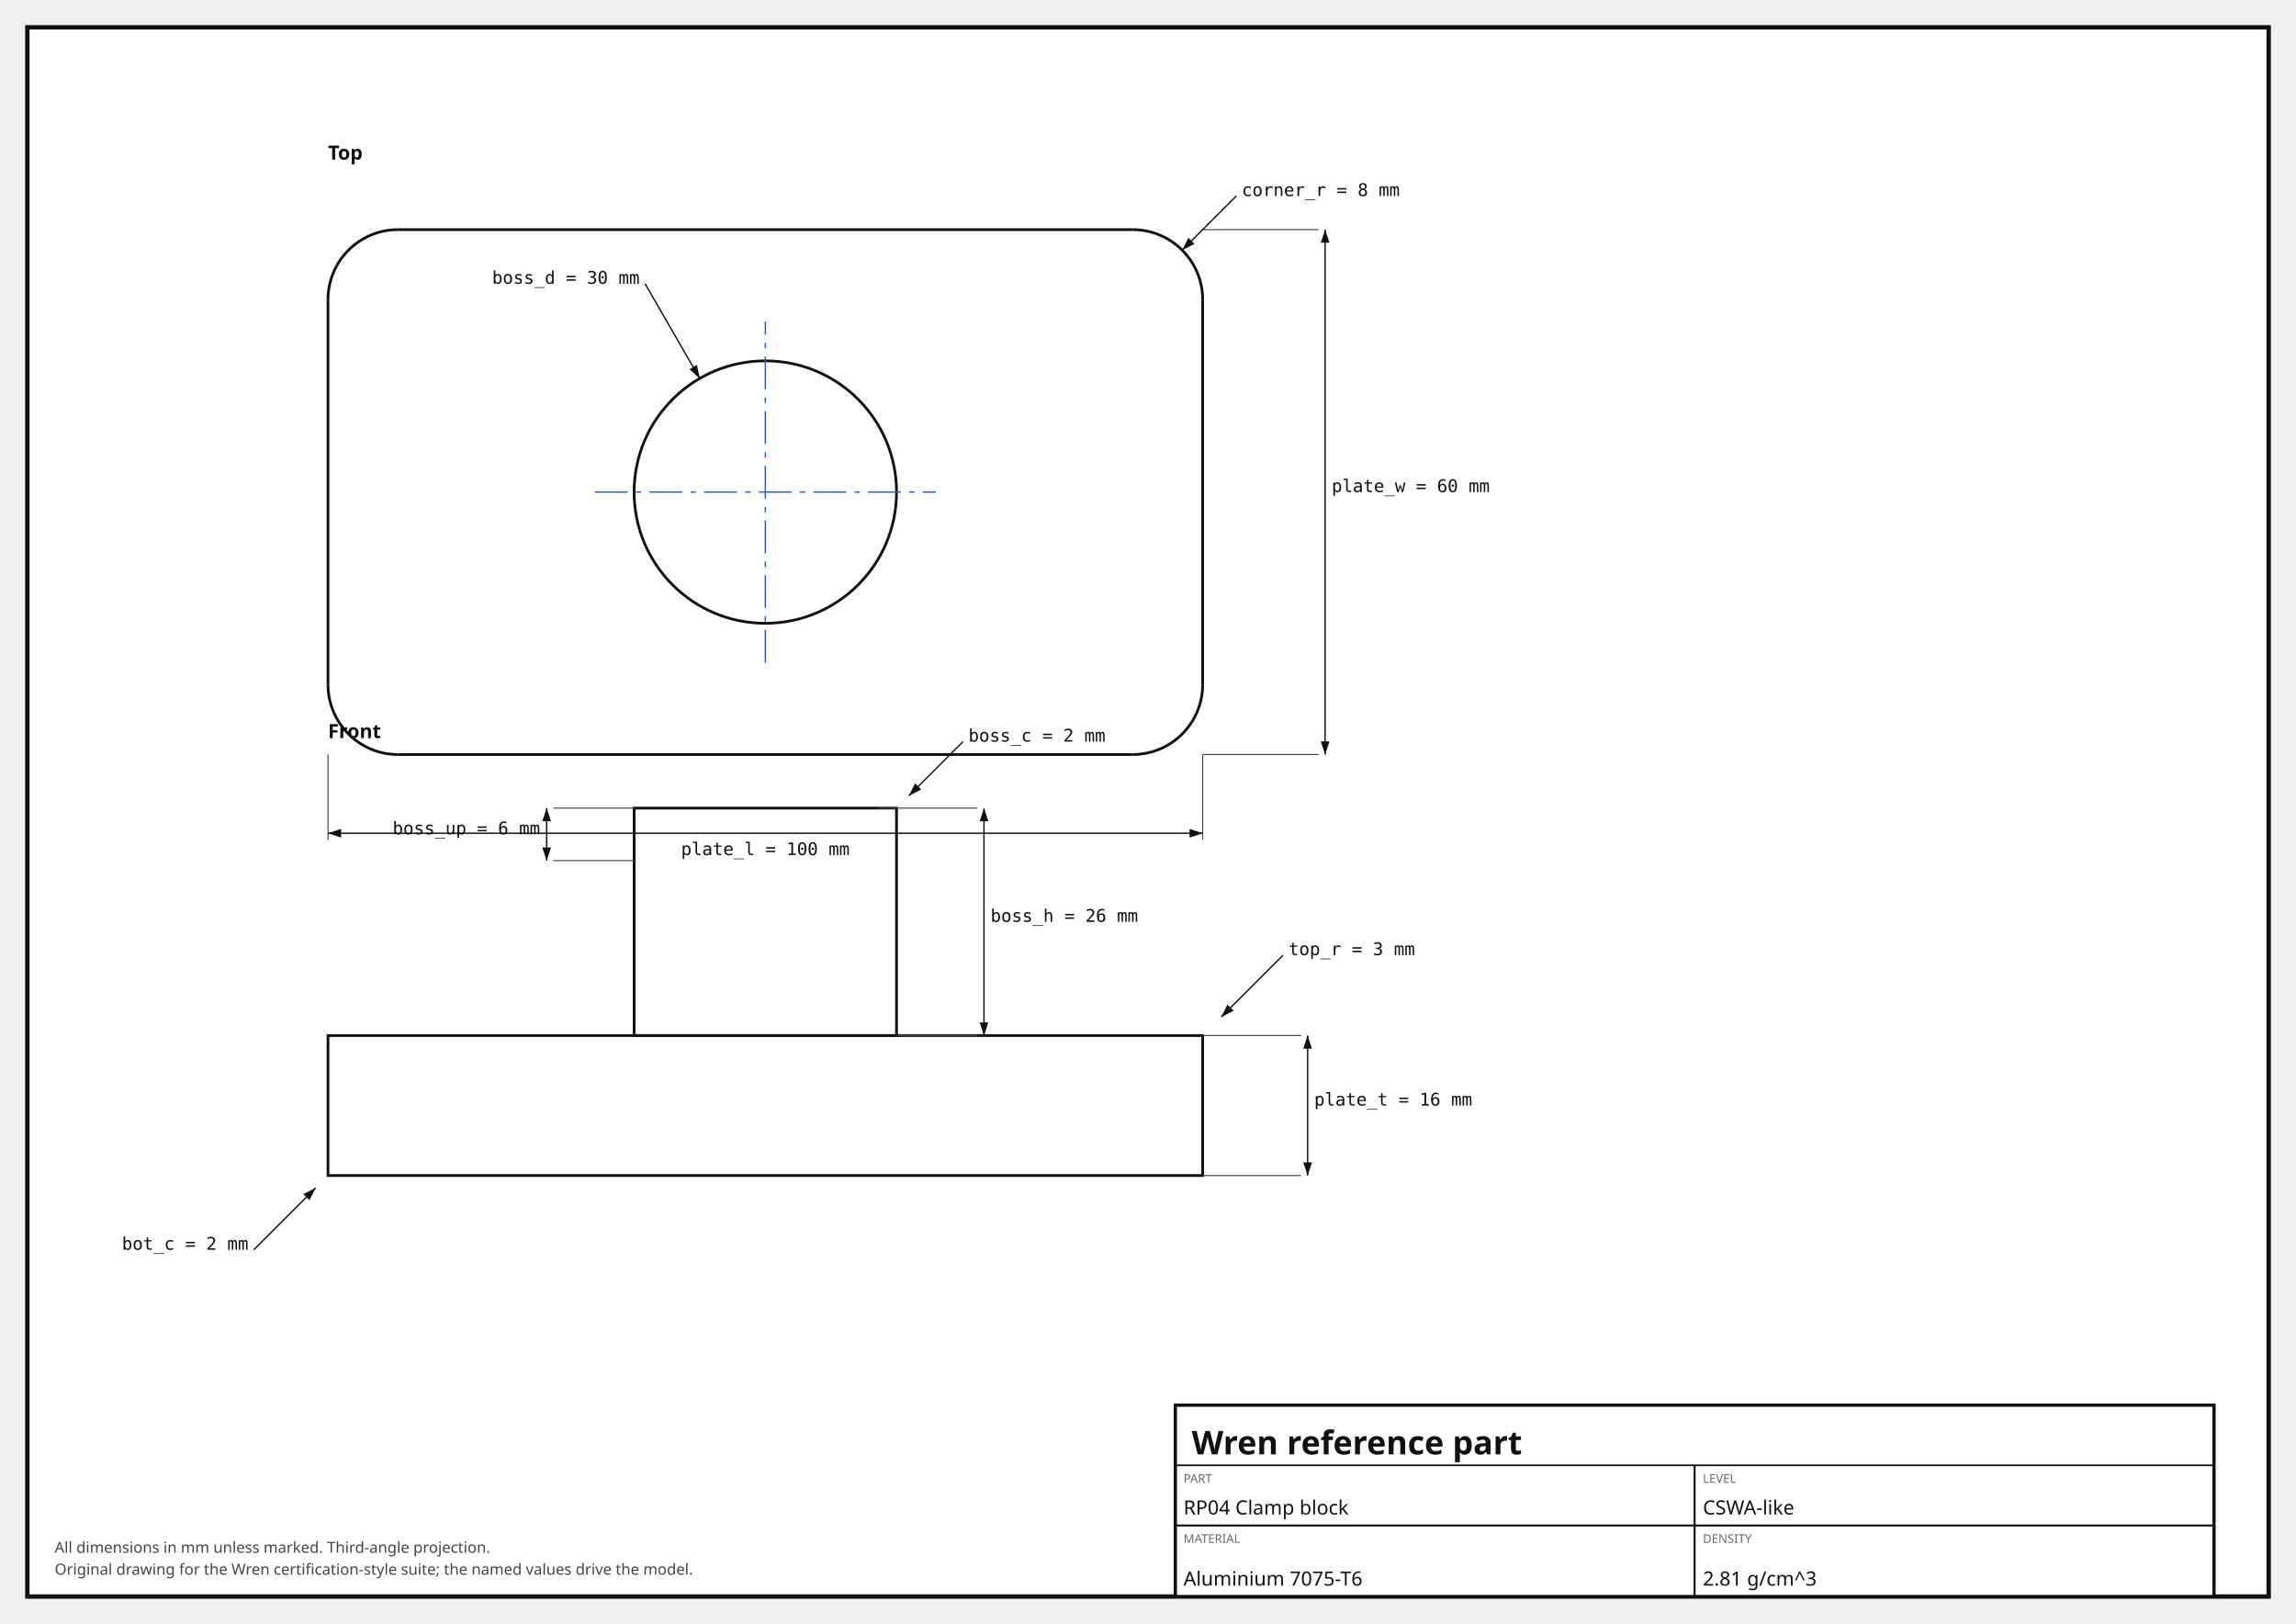
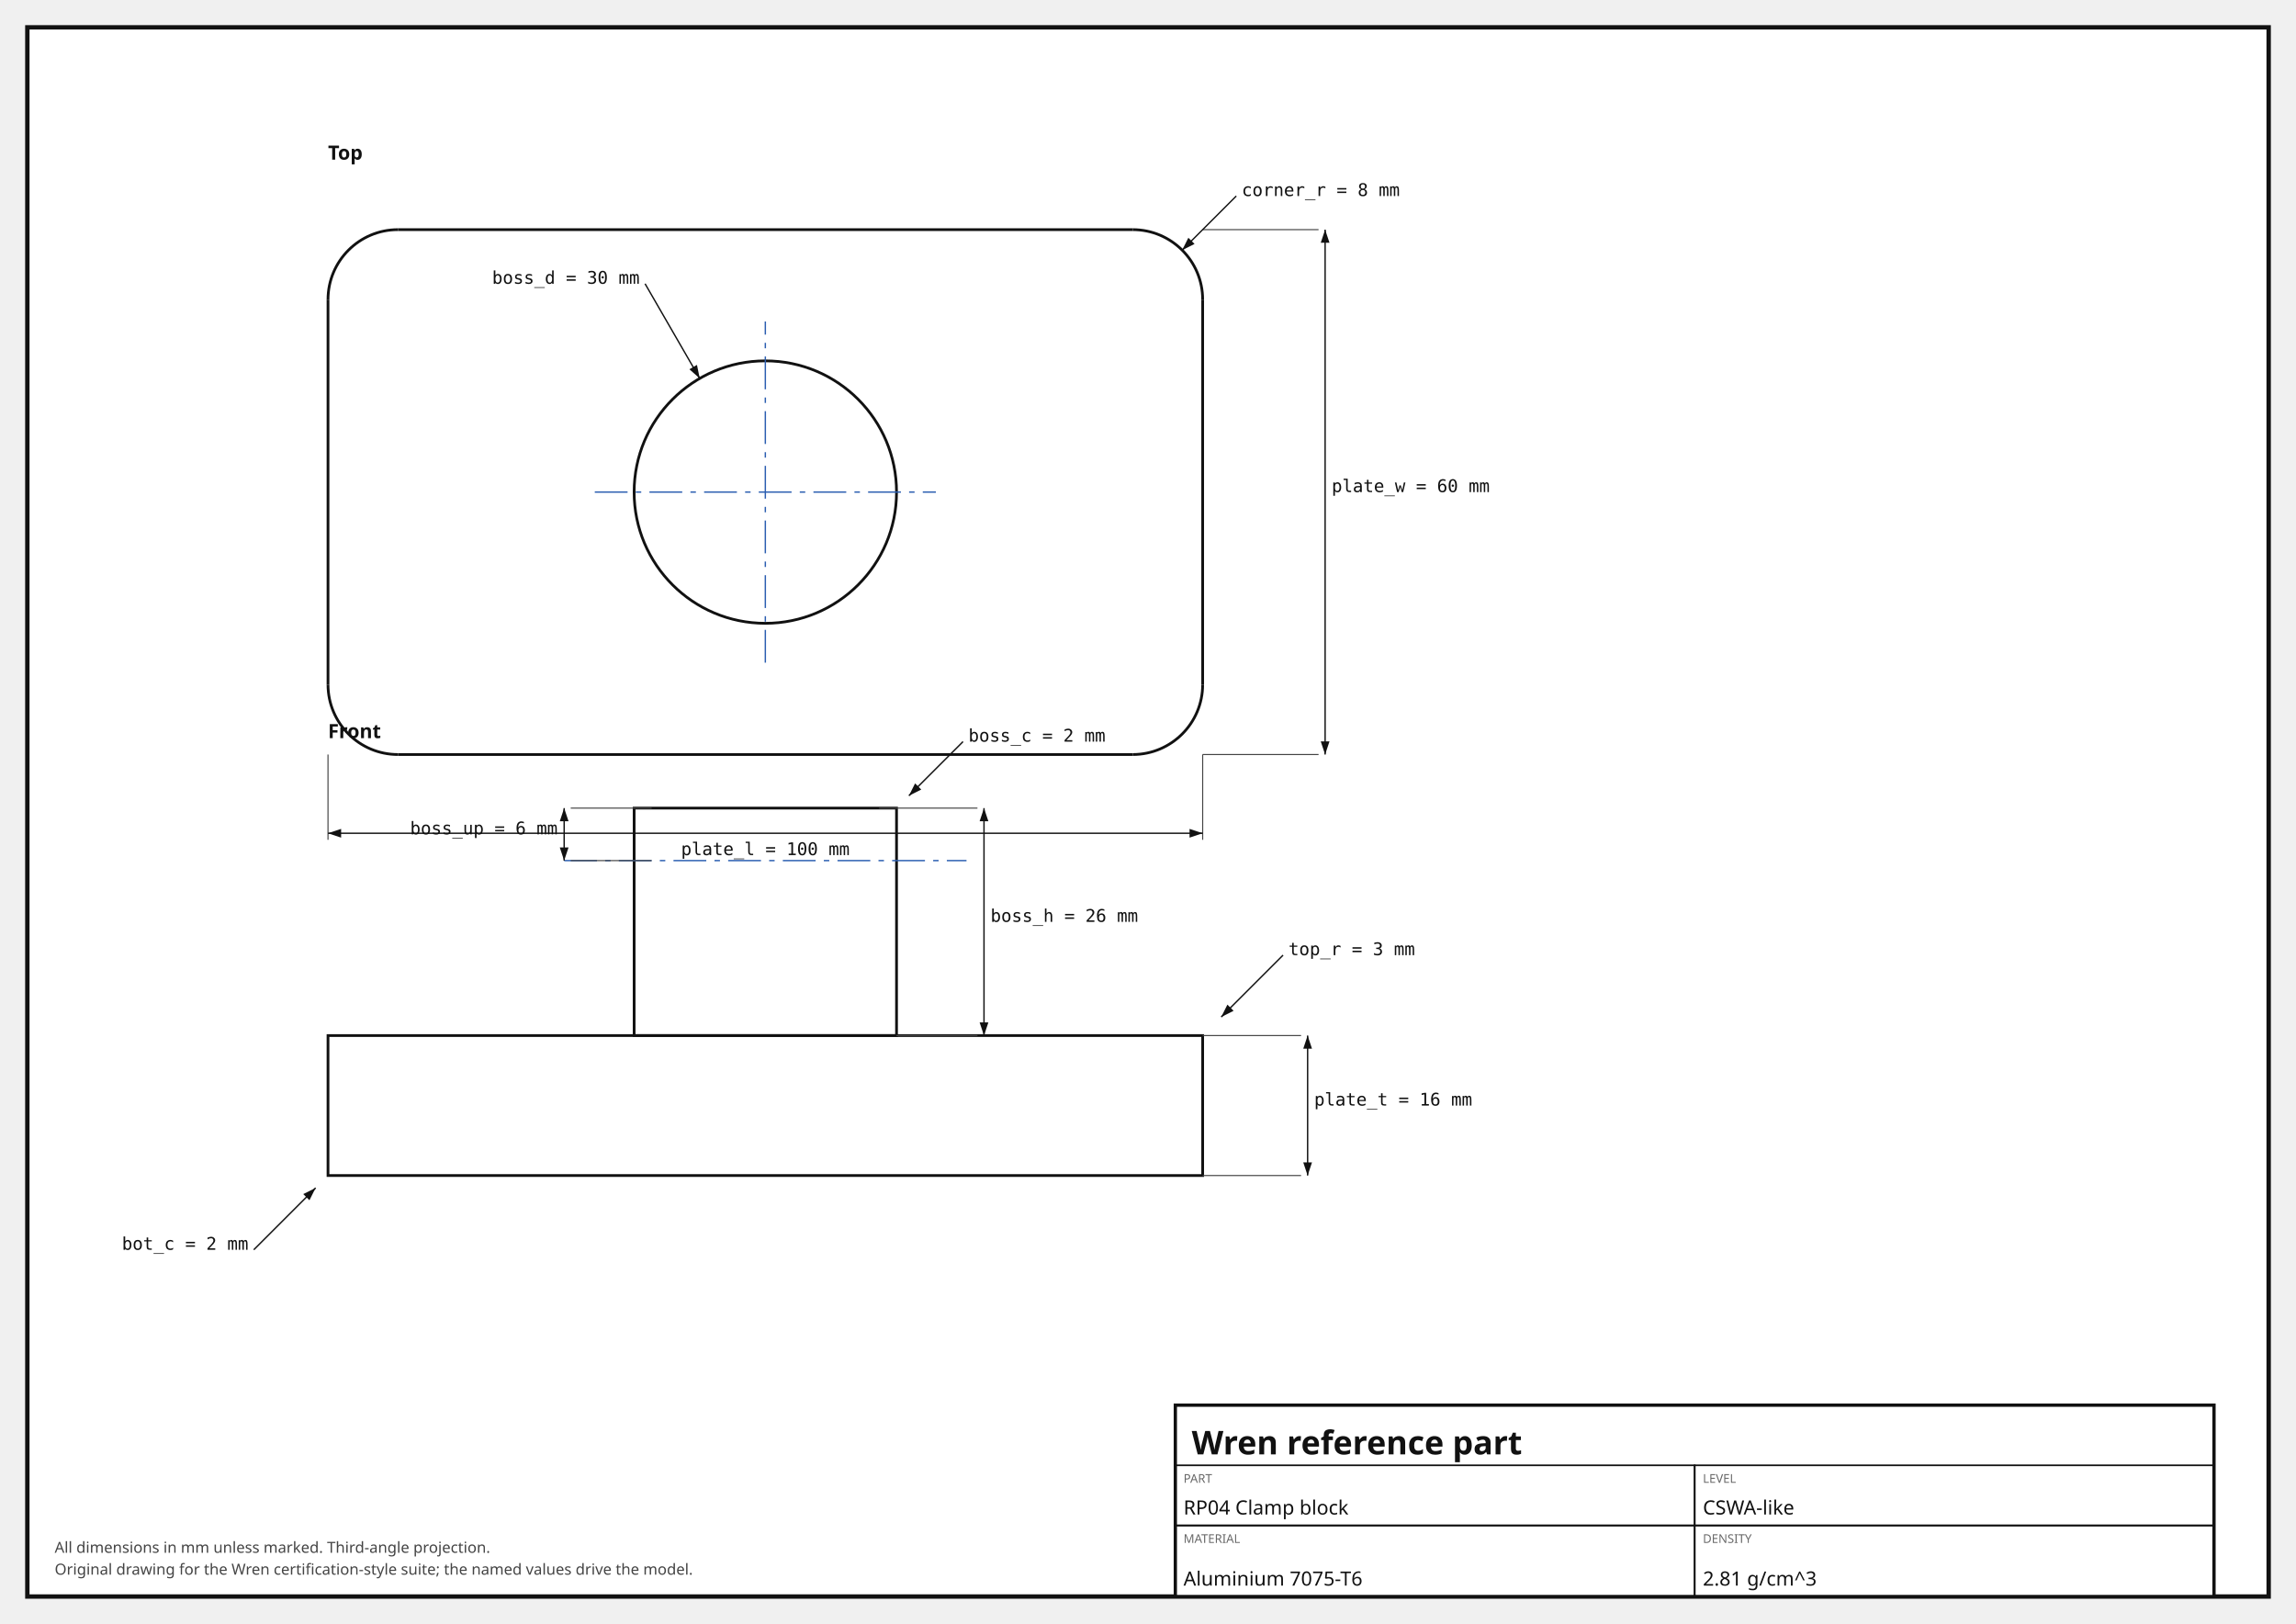
<svg xmlns="http://www.w3.org/2000/svg" viewBox="0 0 420 297" width="420mm" height="297mm" data-part="RP04">
  <rect x="5" y="5" width="410" height="287" fill="#fff" stroke="#111" stroke-width="0.8" />
  <g data-view="Top">
    <text x="60" y="29.2" font-size="3.6" font-family="sans-serif" font-weight="bold" fill="#111">Top</text>
    <path d="M72.8 138 L207.2 138" stroke="#111" stroke-width="0.5" fill="none" />
    <line x1="220" y1="125.2" x2="220" y2="54.8" stroke="#111" stroke-width="0.5" fill="none" />
    <line x1="207.2" y1="42" x2="72.8" y2="42" stroke="#111" stroke-width="0.5" fill="none" />
    <line x1="60" y1="54.8" x2="60" y2="125.2" stroke="#111" stroke-width="0.5" fill="none" />
    <path d="M207.2 138 A12.8 12.8 0 0 0 220 125.2" stroke="#111" stroke-width="0.5" fill="none" />
    <path d="M220 54.8 A12.8 12.8 0 0 0 207.2 42" stroke="#111" stroke-width="0.5" fill="none" />
    <path d="M72.8 42 A12.8 12.8 0 0 0 60 54.8" stroke="#111" stroke-width="0.5" fill="none" />
    <path d="M60 125.2 A12.8 12.8 0 0 0 72.8 138" stroke="#111" stroke-width="0.5" fill="none" />
    <circle cx="140" cy="90" r="24" stroke="#111" stroke-width="0.5" fill="none" />
    <line x1="108.8" y1="90" x2="171.2" y2="90" stroke="#2a5db0" stroke-width="0.25" stroke-dasharray="6 1.5 1 1.5" fill="none" />
    <line x1="140" y1="121.2" x2="140" y2="58.8" stroke="#2a5db0" stroke-width="0.25" stroke-dasharray="6 1.5 1 1.5" fill="none" />
    <line x1="60" y1="138" x2="60" y2="153.6" stroke="#444" stroke-width="0.2" />
    <line x1="220" y1="138" x2="220" y2="153.6" stroke="#444" stroke-width="0.2" />
    <line x1="60" y1="152.4" x2="220" y2="152.4" stroke="#111" stroke-width="0.25" />
    <path d="M60 152.4 L62.4 151.6 L62.4 153.2 Z" fill="#111" />
    <path d="M220 152.4 L217.6 153.2 L217.6 151.6 Z" fill="#111" />
    <text data-dim="plate_l" data-value="100" x="140" y="156.4" text-anchor="middle" font-size="3.2" font-family="monospace" fill="#111">plate_l = 100 mm</text>
    <line x1="220" y1="138" x2="241.2" y2="138" stroke="#444" stroke-width="0.2" />
    <line x1="220" y1="42" x2="241.2" y2="42" stroke="#444" stroke-width="0.2" />
    <line x1="242.4" y1="138" x2="242.4" y2="42" stroke="#111" stroke-width="0.25" />
    <path d="M242.4 138 L241.6 135.6 L243.2 135.6 Z" fill="#111" />
    <path d="M242.4 42 L243.2 44.4 L241.6 44.4 Z" fill="#111" />
    <text data-dim="plate_w" data-value="60" x="243.6" y="90" text-anchor="start" font-size="3.2" font-family="monospace" fill="#111">plate_w = 60 mm</text>
    <line x1="128" y1="69.215" x2="118" y2="51.895" stroke="#111" stroke-width="0.25" />
    <path d="M128 69.215 L126.107 67.537 L127.493 66.737 Z" fill="#111" />
    <text data-dim="boss_d" data-value="30" x="117" y="51.895" text-anchor="end" font-size="3.2" font-family="monospace" fill="#111">boss_d = 30 mm</text>
    <line x1="216.251" y1="45.749" x2="226.15" y2="35.85" stroke="#111" stroke-width="0.25" />
    <path d="M216.251 45.749 L217.382 43.486 L218.514 44.618 Z" fill="#111" />
    <text data-dim="corner_r" data-value="8" x="227.15" y="35.85" text-anchor="start" font-size="3.2" font-family="monospace" fill="#111">corner_r = 8 mm</text>
  </g>
  <g data-view="Front">
    <text x="60" y="135" font-size="3.6" font-family="sans-serif" font-weight="bold" fill="#111">Front</text>
    <rect x="60" y="189.4" width="160" height="25.6" stroke="#111" stroke-width="0.5" fill="none" />
    <rect x="116" y="147.8" width="48" height="41.6" stroke="#111" stroke-width="0.5" fill="none" />
    <line x1="220" y1="215" x2="238" y2="215" stroke="#444" stroke-width="0.2" />
    <line x1="220" y1="189.4" x2="238" y2="189.4" stroke="#444" stroke-width="0.2" />
    <line x1="239.2" y1="215" x2="239.2" y2="189.4" stroke="#111" stroke-width="0.25" />
    <path d="M239.2 215 L238.4 212.6 L240 212.6 Z" fill="#111" />
    <path d="M239.2 189.4 L240 191.8 L238.4 191.8 Z" fill="#111" />
    <text data-dim="plate_t" data-value="16" x="240.4" y="202.2" text-anchor="start" font-size="3.2" font-family="monospace" fill="#111">plate_t = 16 mm</text>
    <line x1="164" y1="189.4" x2="178.8" y2="189.4" stroke="#444" stroke-width="0.2" />
    <line x1="160.8" y1="147.8" x2="178.8" y2="147.8" stroke="#444" stroke-width="0.2" />
    <line x1="180" y1="189.4" x2="180" y2="147.8" stroke="#111" stroke-width="0.25" />
    <path d="M180 189.4 L179.2 187 L180.8 187 Z" fill="#111" />
    <path d="M180 147.8 L180.8 150.2 L179.2 150.2 Z" fill="#111" />
    <text data-dim="boss_h" data-value="26" x="181.2" y="168.6" text-anchor="start" font-size="3.2" font-family="monospace" fill="#111">boss_h = 26 mm</text>
-     <line x1="116" y1="157.4" x2="101.2" y2="157.4" stroke="#444" stroke-width="0.2" />
-     <line x1="116" y1="147.8" x2="101.2" y2="147.8" stroke="#444" stroke-width="0.2" />
-     <line x1="100" y1="157.4" x2="100" y2="147.8" stroke="#111" stroke-width="0.25" />
-     <path d="M100 157.4 L99.2 155 L100.8 155 Z" fill="#111" />
-     <path d="M100 147.8 L100.8 150.2 L99.2 150.2 Z" fill="#111" />
-     <text data-dim="boss_up" data-value="6" x="98.8" y="152.6" text-anchor="end" font-size="3.2" font-family="monospace" fill="#111">boss_up = 6 mm</text>
+     <line x1="103.2" y1="157.4" x2="176.8" y2="157.4" stroke="#2a5db0" stroke-width="0.25" stroke-dasharray="6 1.5 1 1.5" fill="none" />
+     <line x1="119.2" y1="157.4" x2="104.4" y2="157.4" stroke="#444" stroke-width="0.2" />
+     <line x1="119.2" y1="147.8" x2="104.4" y2="147.8" stroke="#444" stroke-width="0.2" />
+     <line x1="103.2" y1="157.4" x2="103.2" y2="147.8" stroke="#111" stroke-width="0.25" />
+     <path d="M103.2 157.4 L102.4 155 L104 155 Z" fill="#111" />
+     <path d="M103.2 147.8 L104 150.2 L102.4 150.2 Z" fill="#111" />
+     <text data-dim="boss_up" data-value="6" x="102" y="152.6" text-anchor="end" font-size="3.2" font-family="monospace" fill="#111">boss_up = 6 mm</text>
    <line x1="223.394" y1="186.006" x2="234.708" y2="174.692" stroke="#111" stroke-width="0.25" />
    <path d="M223.394 186.006 L224.525 183.743 L225.657 184.875 Z" fill="#111" />
    <text data-dim="top_r" data-value="3" x="235.708" y="174.692" text-anchor="start" font-size="3.2" font-family="monospace" fill="#111">top_r = 3 mm</text>
    <line x1="57.737" y1="217.263" x2="46.424" y2="228.576" stroke="#111" stroke-width="0.25" />
    <path d="M57.737 217.263 L56.606 219.525 L55.475 218.394 Z" fill="#111" />
    <text data-dim="bot_c" data-value="2" x="45.424" y="228.576" text-anchor="end" font-size="3.2" font-family="monospace" fill="#111">bot_c = 2 mm</text>
    <line x1="166.263" y1="145.537" x2="176.162" y2="135.638" stroke="#111" stroke-width="0.25" />
    <path d="M166.263 145.537 L167.394 143.275 L168.525 144.406 Z" fill="#111" />
    <text data-dim="boss_c" data-value="2" x="177.162" y="135.638" text-anchor="start" font-size="3.2" font-family="monospace" fill="#111">boss_c = 2 mm</text>
  </g>
  <rect x="215" y="257" width="190" height="35" fill="#fff" stroke="#111" stroke-width="0.6" />
  <text x="218" y="266" font-size="6" font-family="sans-serif" font-weight="bold" fill="#111">Wren reference part</text>
  <rect x="215" y="268" width="95" height="11" fill="none" stroke="#111" stroke-width="0.3" />
  <text x="216.5" y="271.2" font-size="2.2" font-family="sans-serif" fill="#666">PART</text>
  <text x="216.5" y="277" font-size="3.6" font-family="sans-serif" fill="#111">RP04  Clamp block</text>
  <rect x="310" y="268" width="95" height="11" fill="none" stroke="#111" stroke-width="0.3" />
  <text x="311.5" y="271.2" font-size="2.2" font-family="sans-serif" fill="#666">LEVEL</text>
  <text x="311.5" y="277" font-size="3.6" font-family="sans-serif" fill="#111">CSWA-like</text>
  <rect x="215" y="279" width="95" height="13" fill="none" stroke="#111" stroke-width="0.3" />
  <text x="216.5" y="282.2" font-size="2.2" font-family="sans-serif" fill="#666">MATERIAL</text>
  <text x="216.5" y="290" font-size="3.6" font-family="sans-serif" fill="#111">Aluminium 7075-T6</text>
  <rect x="310" y="279" width="95" height="13" fill="none" stroke="#111" stroke-width="0.3" />
  <text x="311.5" y="282.2" font-size="2.2" font-family="sans-serif" fill="#666">DENSITY</text>
  <text x="311.5" y="290" font-size="3.6" font-family="sans-serif" fill="#111">2.81 g/cm^3</text>
  <text x="10" y="284" font-size="2.8" font-family="sans-serif" fill="#444">All dimensions in mm unless marked. Third-angle projection.</text>
  <text x="10" y="288" font-size="2.8" font-family="sans-serif" fill="#444">Original drawing for the Wren certification-style suite; the named values drive the model.</text>
</svg>
